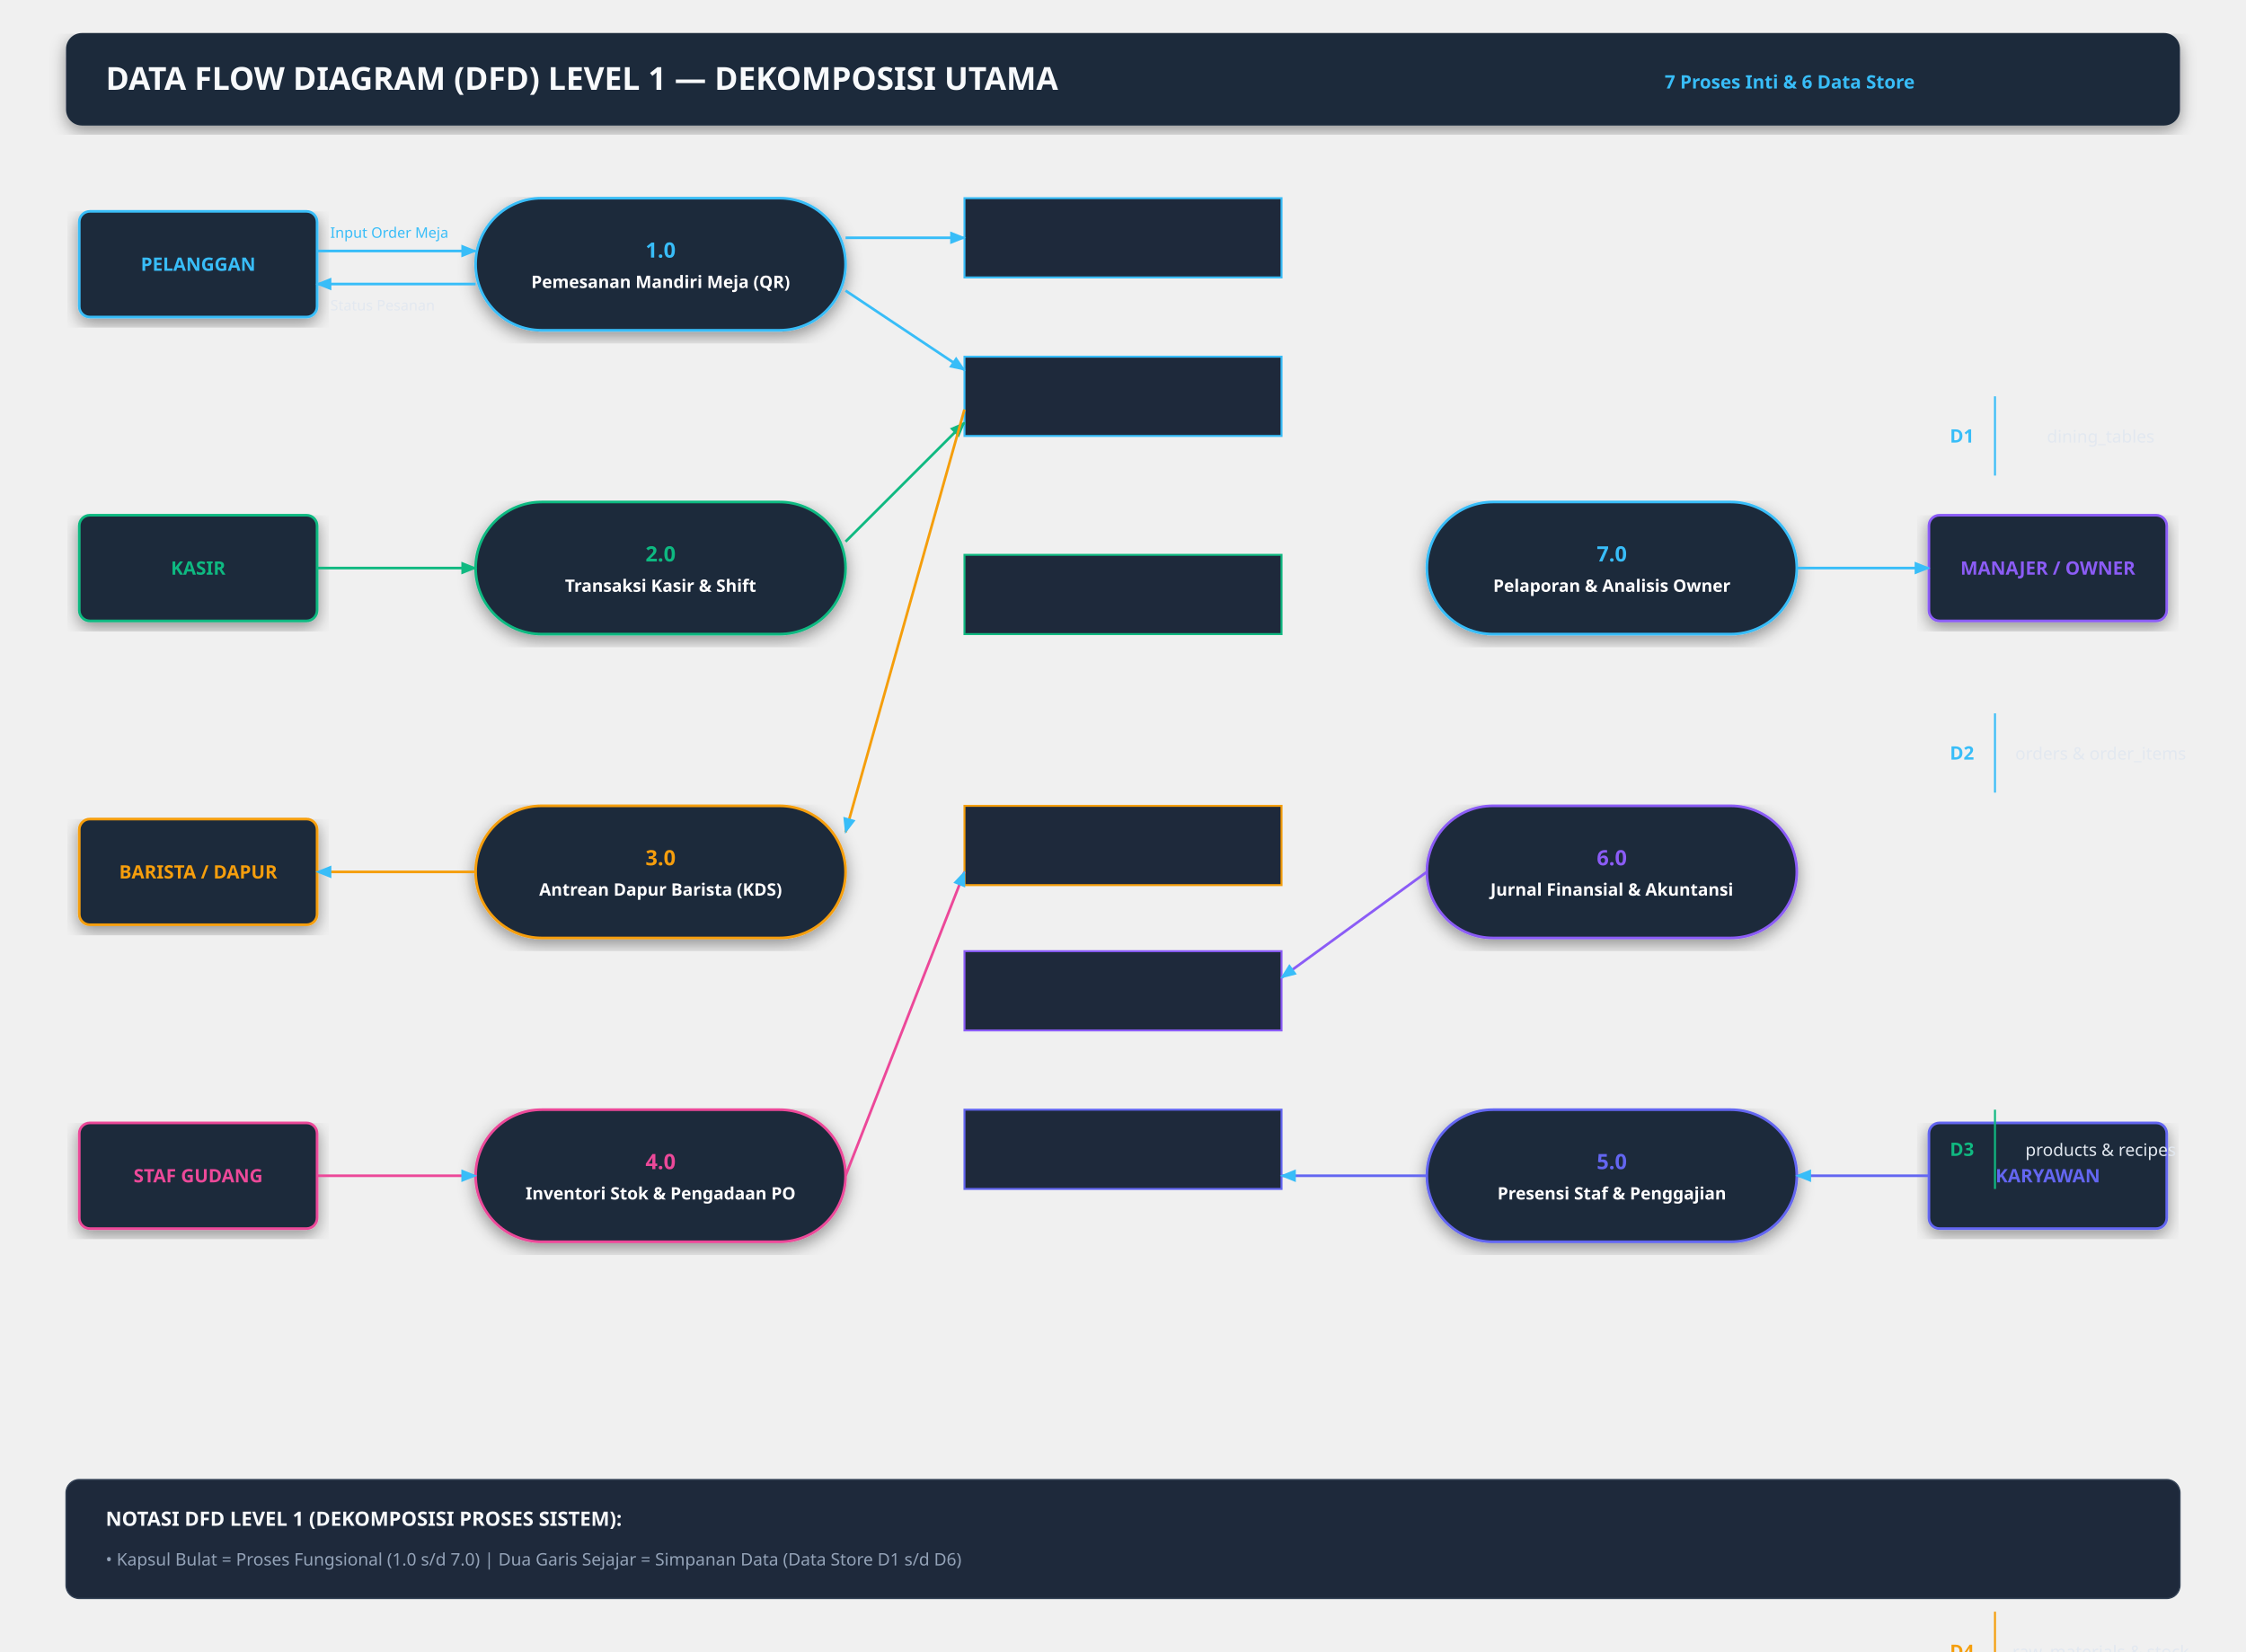
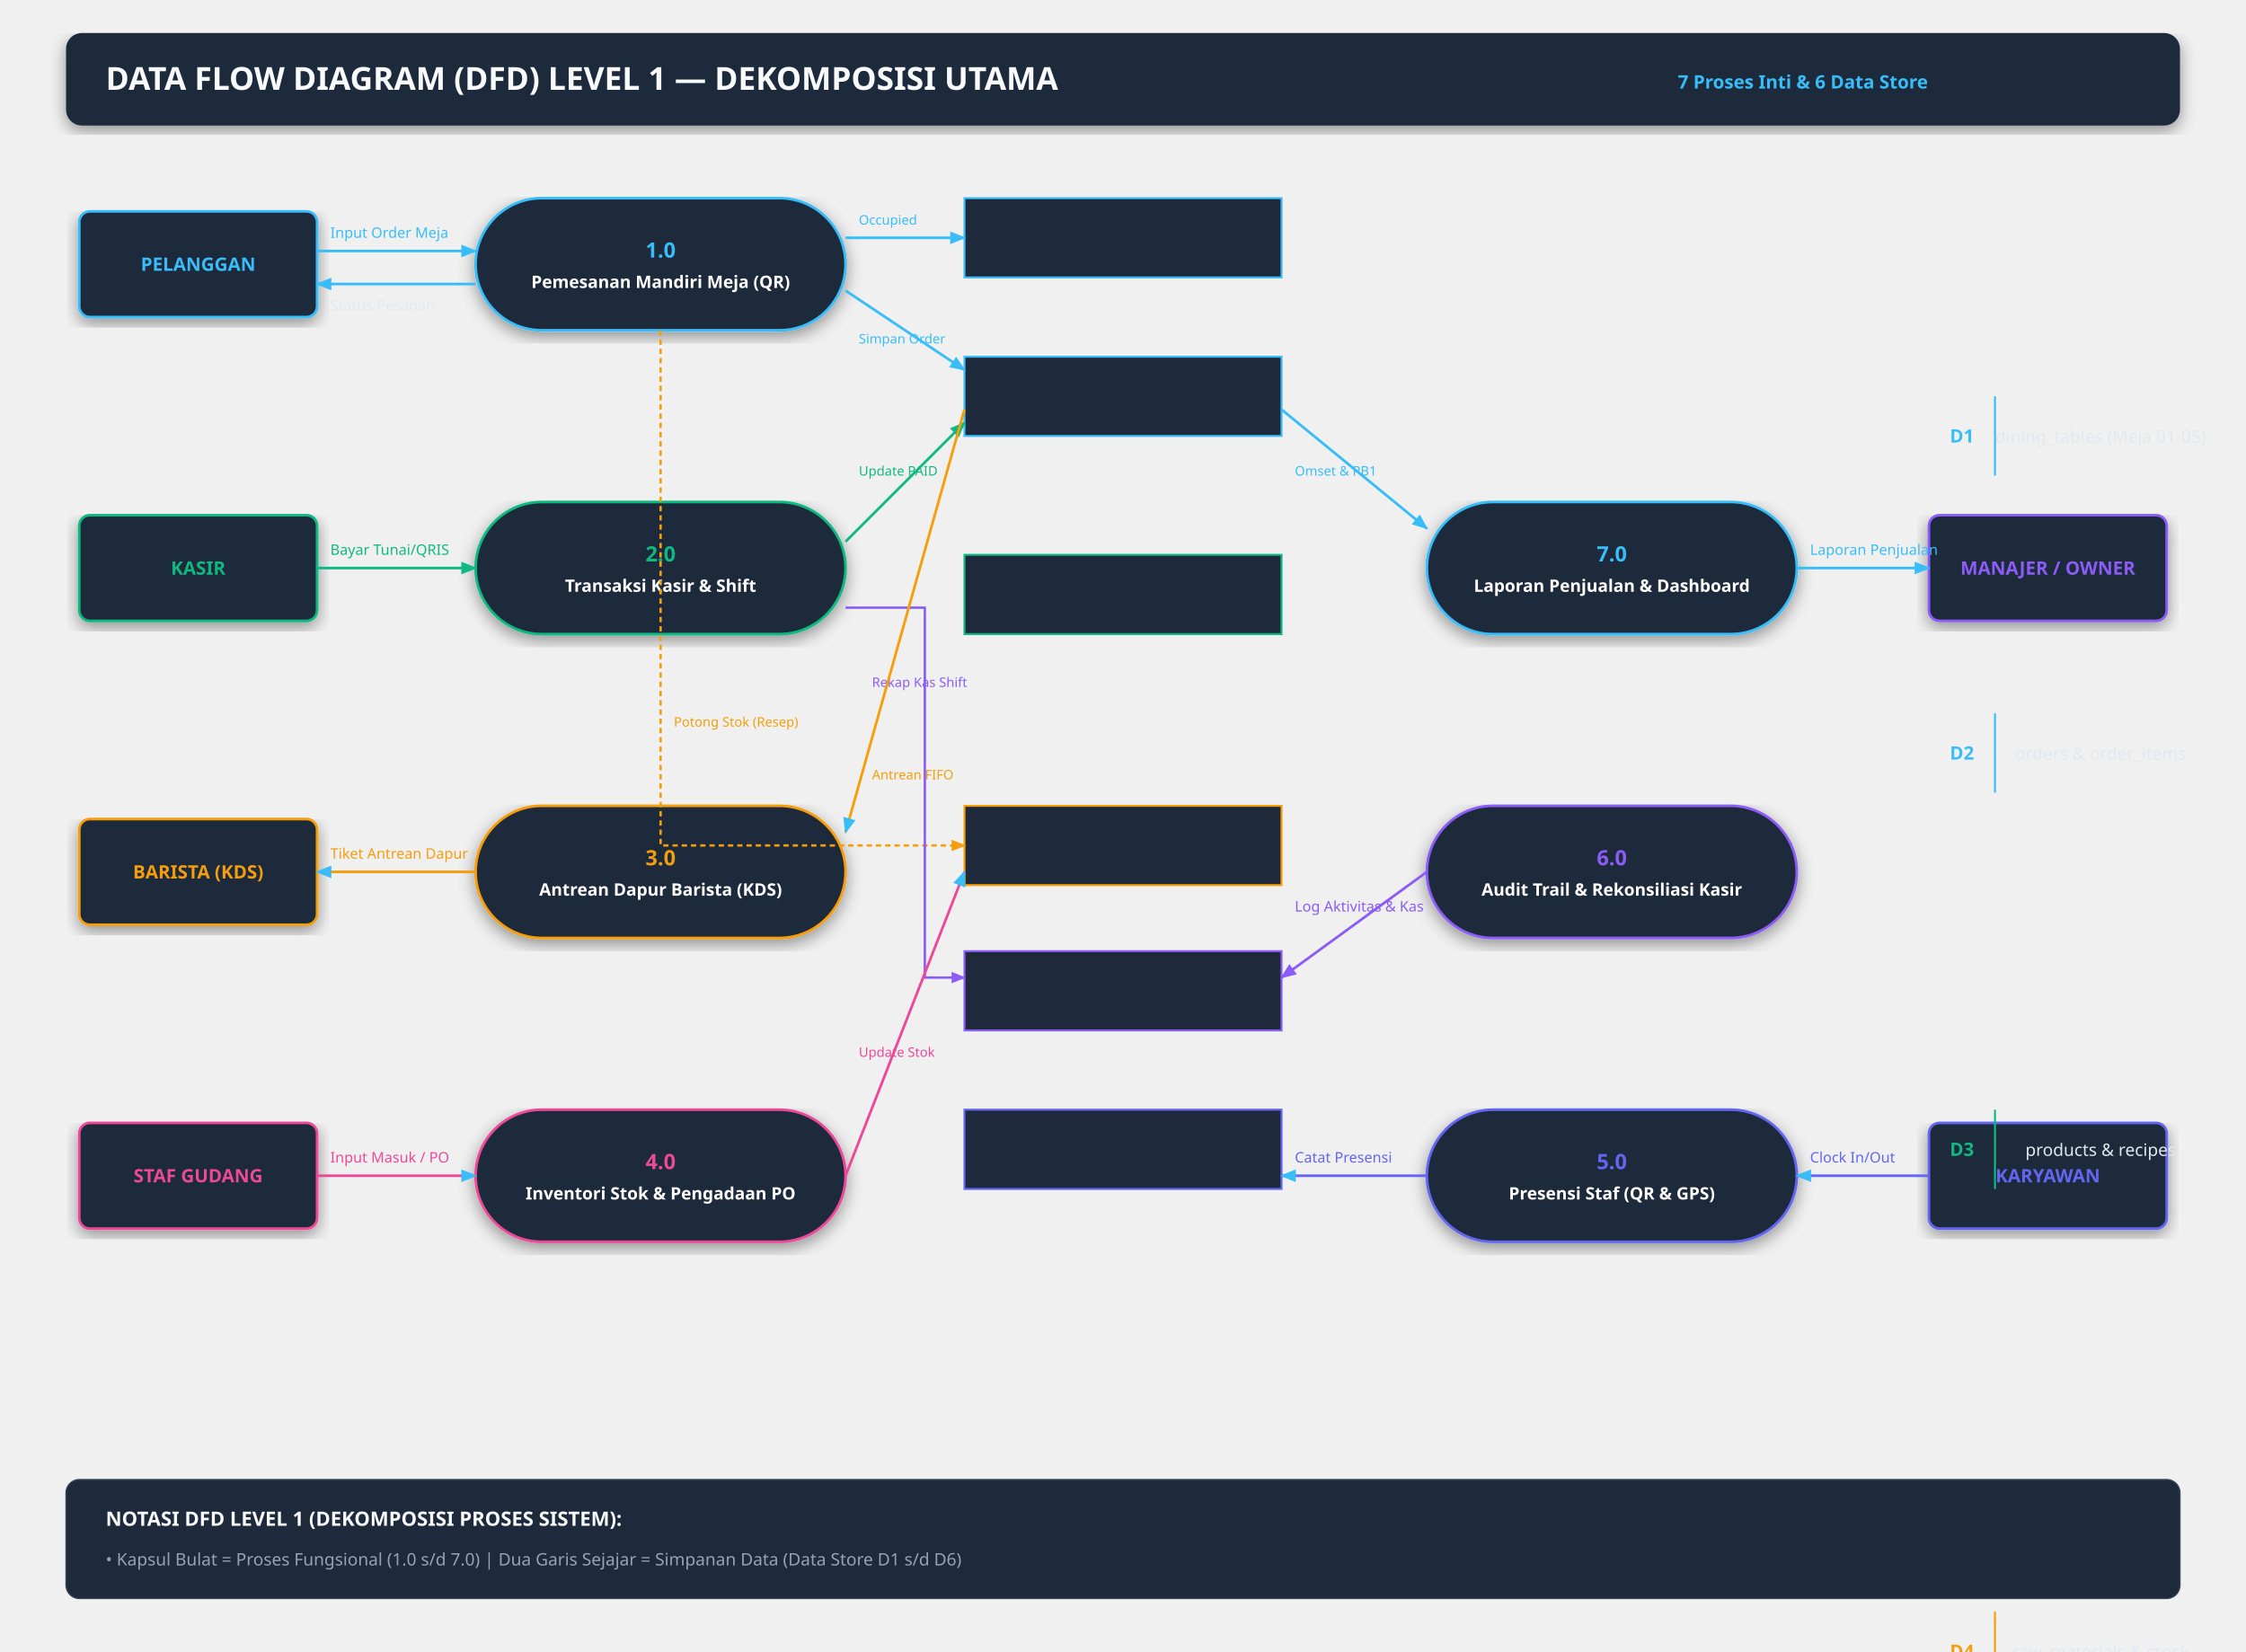
<svg xmlns="http://www.w3.org/2000/svg" viewBox="0 0 1700 1250" width="100%" height="100%" style="background:#0F172A; font-family:'Segoe UI', Tahoma, Geneva, Verdana, sans-serif;">
  <defs>
    <filter id="shadow-dfd1" x="-5%" y="-5%" width="110%" height="115%">
      <feDropShadow dx="0" dy="4" stdDeviation="6" flood-color="#000" flood-opacity="0.4" />
    </filter>
    <marker id="arrow-blue" viewBox="0 0 10 10" refX="9" refY="5" markerWidth="6" markerHeight="6" orient="auto-start-reverse">
      <path d="M 0 1 L 10 5 L 0 9 z" fill="#38BDF8" />
    </marker>
    <marker id="arrow-green" viewBox="0 0 10 10" refX="9" refY="5" markerWidth="6" markerHeight="6" orient="auto-start-reverse">
      <path d="M 0 1 L 10 5 L 0 9 z" fill="#10B981" />
    </marker>
+     <marker id="arrow-amber" viewBox="0 0 10 10" refX="9" refY="5" markerWidth="6" markerHeight="6" orient="auto-start-reverse">
+       <path d="M 0 1 L 10 5 L 0 9 z" fill="#F59E0B" />
+     </marker>
+     <marker id="arrow-purple" viewBox="0 0 10 10" refX="9" refY="5" markerWidth="6" markerHeight="6" orient="auto-start-reverse">
+       <path d="M 0 1 L 10 5 L 0 9 z" fill="#8B5CF6" />
+     </marker>
  </defs>
  <rect x="50" y="25" width="1600" height="70" rx="12" fill="#1E293B" filter="url(#shadow-dfd1)" />
  <text x="80" y="68" fill="#F8FAFC" font-size="24" font-weight="bold">DATA FLOW DIAGRAM (DFD) LEVEL 1 — DEKOMPOSISI UTAMA</text>
-   <text x="1260" y="67" fill="#38BDF8" font-size="14" font-weight="600">7 Proses Inti &amp; 6 Data Store</text>
+   <text x="1270" y="67" fill="#38BDF8" font-size="14" font-weight="600">7 Proses Inti &amp; 6 Data Store</text>
  <g transform="translate(60, 160)" filter="url(#shadow-dfd1)">
    <rect width="180" height="80" rx="8" fill="#1E293B" stroke="#38BDF8" stroke-width="2" />
    <text x="90" y="45" fill="#38BDF8" font-size="14" font-weight="bold" text-anchor="middle">PELANGGAN</text>
  </g>
  <g transform="translate(60, 390)" filter="url(#shadow-dfd1)">
    <rect width="180" height="80" rx="8" fill="#1E293B" stroke="#10B981" stroke-width="2" />
    <text x="90" y="45" fill="#10B981" font-size="14" font-weight="bold" text-anchor="middle">KASIR</text>
  </g>
  <g transform="translate(60, 620)" filter="url(#shadow-dfd1)">
    <rect width="180" height="80" rx="8" fill="#1E293B" stroke="#F59E0B" stroke-width="2" />
-     <text x="90" y="45" fill="#F59E0B" font-size="14" font-weight="bold" text-anchor="middle">BARISTA / DAPUR</text>
+     <text x="90" y="45" fill="#F59E0B" font-size="14" font-weight="bold" text-anchor="middle">BARISTA (KDS)</text>
  </g>
  <g transform="translate(60, 850)" filter="url(#shadow-dfd1)">
    <rect width="180" height="80" rx="8" fill="#1E293B" stroke="#EC4899" stroke-width="2" />
    <text x="90" y="45" fill="#EC4899" font-size="14" font-weight="bold" text-anchor="middle">STAF GUDANG</text>
  </g>
  <g transform="translate(1460, 390)" filter="url(#shadow-dfd1)">
    <rect width="180" height="80" rx="8" fill="#1E293B" stroke="#8B5CF6" stroke-width="2" />
    <text x="90" y="45" fill="#8B5CF6" font-size="14" font-weight="bold" text-anchor="middle">MANAJER / OWNER</text>
  </g>
  <g transform="translate(1460, 850)" filter="url(#shadow-dfd1)">
    <rect width="180" height="80" rx="8" fill="#1E293B" stroke="#6366F1" stroke-width="2" />
    <text x="90" y="45" fill="#6366F1" font-size="14" font-weight="bold" text-anchor="middle">KARYAWAN</text>
  </g>
  <g transform="translate(360, 150)" filter="url(#shadow-dfd1)">
    <rect width="280" height="100" rx="50" fill="#1E293B" stroke="#38BDF8" stroke-width="2" />
    <text x="140" y="45" fill="#38BDF8" font-size="16" font-weight="bold" text-anchor="middle">1.0</text>
    <text x="140" y="68" fill="#FFF" font-size="13" font-weight="bold" text-anchor="middle">Pemesanan Mandiri Meja (QR)</text>
  </g>
  <g transform="translate(360, 380)" filter="url(#shadow-dfd1)">
    <rect width="280" height="100" rx="50" fill="#1E293B" stroke="#10B981" stroke-width="2" />
    <text x="140" y="45" fill="#10B981" font-size="16" font-weight="bold" text-anchor="middle">2.0</text>
    <text x="140" y="68" fill="#FFF" font-size="13" font-weight="bold" text-anchor="middle">Transaksi Kasir &amp; Shift</text>
  </g>
  <g transform="translate(360, 610)" filter="url(#shadow-dfd1)">
    <rect width="280" height="100" rx="50" fill="#1E293B" stroke="#F59E0B" stroke-width="2" />
    <text x="140" y="45" fill="#F59E0B" font-size="16" font-weight="bold" text-anchor="middle">3.0</text>
    <text x="140" y="68" fill="#FFF" font-size="13" font-weight="bold" text-anchor="middle">Antrean Dapur Barista (KDS)</text>
  </g>
  <g transform="translate(360, 840)" filter="url(#shadow-dfd1)">
    <rect width="280" height="100" rx="50" fill="#1E293B" stroke="#EC4899" stroke-width="2" />
    <text x="140" y="45" fill="#EC4899" font-size="16" font-weight="bold" text-anchor="middle">4.0</text>
    <text x="140" y="68" fill="#FFF" font-size="13" font-weight="bold" text-anchor="middle">Inventori Stok &amp; Pengadaan PO</text>
  </g>
  <g transform="translate(1080, 840)" filter="url(#shadow-dfd1)">
    <rect width="280" height="100" rx="50" fill="#1E293B" stroke="#6366F1" stroke-width="2" />
    <text x="140" y="45" fill="#6366F1" font-size="16" font-weight="bold" text-anchor="middle">5.0</text>
-     <text x="140" y="68" fill="#FFF" font-size="13" font-weight="bold" text-anchor="middle">Presensi Staf &amp; Penggajian</text>
+     <text x="140" y="68" fill="#FFF" font-size="13" font-weight="bold" text-anchor="middle">Presensi Staf (QR &amp; GPS)</text>
  </g>
  <g transform="translate(1080, 610)" filter="url(#shadow-dfd1)">
    <rect width="280" height="100" rx="50" fill="#1E293B" stroke="#8B5CF6" stroke-width="2" />
    <text x="140" y="45" fill="#8B5CF6" font-size="16" font-weight="bold" text-anchor="middle">6.0</text>
-     <text x="140" y="68" fill="#FFF" font-size="13" font-weight="bold" text-anchor="middle">Jurnal Finansial &amp; Akuntansi</text>
+     <text x="140" y="68" fill="#FFF" font-size="13" font-weight="bold" text-anchor="middle">Audit Trail &amp; Rekonsiliasi Kasir</text>
  </g>
  <g transform="translate(1080, 380)" filter="url(#shadow-dfd1)">
    <rect width="280" height="100" rx="50" fill="#1E293B" stroke="#38BDF8" stroke-width="2" />
    <text x="140" y="45" fill="#38BDF8" font-size="16" font-weight="bold" text-anchor="middle">7.0</text>
-     <text x="140" y="68" fill="#FFF" font-size="13" font-weight="bold" text-anchor="middle">Pelaporan &amp; Analisis Owner</text>
+     <text x="140" y="68" fill="#FFF" font-size="13" font-weight="bold" text-anchor="middle">Laporan Penjualan &amp; Dashboard</text>
  </g>
  <g transform="translate(730, 150)">
    <rect width="240" height="60" fill="#1E293B" stroke="#38BDF8" stroke-width="1.5" />
    <line x1="780" y1="150" x2="780" y2="210" stroke="#38BDF8" stroke-width="1.5" />
    <text x="755" y="185" fill="#38BDF8" font-size="14" font-weight="bold" text-anchor="middle">D1</text>
-     <text x="860" y="185" fill="#E2E8F0" font-size="13" text-anchor="middle">dining_tables</text>
+     <text x="860" y="185" fill="#E2E8F0" font-size="13" text-anchor="middle">dining_tables (Meja 01-05)</text>
  </g>
  <g transform="translate(730, 270)">
    <rect width="240" height="60" fill="#1E293B" stroke="#38BDF8" stroke-width="1.5" />
    <line x1="780" y1="270" x2="780" y2="330" stroke="#38BDF8" stroke-width="1.5" />
    <text x="755" y="305" fill="#38BDF8" font-size="14" font-weight="bold" text-anchor="middle">D2</text>
    <text x="860" y="305" fill="#E2E8F0" font-size="13" text-anchor="middle">orders &amp; order_items</text>
  </g>
  <g transform="translate(730, 420)">
    <rect width="240" height="60" fill="#1E293B" stroke="#10B981" stroke-width="1.5" />
    <line x1="780" y1="420" x2="780" y2="480" stroke="#10B981" stroke-width="1.5" />
    <text x="755" y="455" fill="#10B981" font-size="14" font-weight="bold" text-anchor="middle">D3</text>
    <text x="860" y="455" fill="#E2E8F0" font-size="13" text-anchor="middle">products &amp; recipes</text>
  </g>
  <g transform="translate(730, 610)">
    <rect width="240" height="60" fill="#1E293B" stroke="#F59E0B" stroke-width="1.5" />
    <line x1="780" y1="610" x2="780" y2="670" stroke="#F59E0B" stroke-width="1.5" />
    <text x="755" y="645" fill="#F59E0B" font-size="14" font-weight="bold" text-anchor="middle">D4</text>
    <text x="860" y="645" fill="#E2E8F0" font-size="13" text-anchor="middle">raw_materials &amp; stock</text>
  </g>
  <g transform="translate(730, 840)">
    <rect width="240" height="60" fill="#1E293B" stroke="#6366F1" stroke-width="1.5" />
    <line x1="780" y1="840" x2="780" y2="900" stroke="#6366F1" stroke-width="1.5" />
    <text x="755" y="875" fill="#6366F1" font-size="14" font-weight="bold" text-anchor="middle">D5</text>
-     <text x="860" y="875" fill="#E2E8F0" font-size="13" text-anchor="middle">employees &amp; presensi</text>
+     <text x="860" y="875" fill="#E2E8F0" font-size="13" text-anchor="middle">employees &amp; attendances</text>
  </g>
  <g transform="translate(730, 720)">
    <rect width="240" height="60" fill="#1E293B" stroke="#8B5CF6" stroke-width="1.5" />
    <line x1="780" y1="720" x2="780" y2="780" stroke="#8B5CF6" stroke-width="1.5" />
    <text x="755" y="755" fill="#8B5CF6" font-size="14" font-weight="bold" text-anchor="middle">D6</text>
-     <text x="860" y="755" fill="#E2E8F0" font-size="13" text-anchor="middle">journal_entries &amp; COA</text>
+     <text x="860" y="755" fill="#E2E8F0" font-size="13" text-anchor="middle">audit_logs &amp; cashier_shifts</text>
  </g>
  <line x1="240" y1="190" x2="360" y2="190" stroke="#38BDF8" stroke-width="2" marker-end="url(#arrow-blue)" />
  <text x="250" y="180" fill="#38BDF8" font-size="11">Input Order Meja</text>
  <line x1="360" y1="215" x2="240" y2="215" stroke="#38BDF8" stroke-width="2" marker-end="url(#arrow-blue)" />
  <text x="250" y="235" fill="#E2E8F0" font-size="11">Status Pesanan</text>
  <line x1="640" y1="180" x2="730" y2="180" stroke="#38BDF8" stroke-width="2" marker-end="url(#arrow-blue)" />
+   <text x="650" y="170" fill="#38BDF8" font-size="10">Occupied</text>
  <line x1="640" y1="220" x2="730" y2="280" stroke="#38BDF8" stroke-width="2" marker-end="url(#arrow-blue)" />
+   <text x="650" y="260" fill="#38BDF8" font-size="10">Simpan Order</text>
+   <path d="M 500 250 L 500 640 L 730 640" stroke="#F59E0B" stroke-width="1.8" fill="none" stroke-dasharray="4 3" marker-end="url(#arrow-amber)" />
+   <text x="510" y="550" fill="#F59E0B" font-size="10">Potong Stok (Resep)</text>
  <line x1="240" y1="430" x2="360" y2="430" stroke="#10B981" stroke-width="2" marker-end="url(#arrow-green)" />
+   <text x="250" y="420" fill="#10B981" font-size="11">Bayar Tunai/QRIS</text>
  <line x1="640" y1="410" x2="730" y2="320" stroke="#10B981" stroke-width="2" marker-end="url(#arrow-green)" />
+   <text x="650" y="360" fill="#10B981" font-size="10">Update PAID</text>
+   <path d="M 640 460 L 700 460 L 700 740 L 730 740" stroke="#8B5CF6" stroke-width="1.8" fill="none" marker-end="url(#arrow-purple)" />
+   <text x="660" y="520" fill="#8B5CF6" font-size="10">Rekap Kas Shift</text>
  <line x1="730" y1="310" x2="640" y2="630" stroke="#F59E0B" stroke-width="2" marker-end="url(#arrow-blue)" />
+   <text x="660" y="590" fill="#F59E0B" font-size="10">Antrean FIFO</text>
  <line x1="360" y1="660" x2="240" y2="660" stroke="#F59E0B" stroke-width="2" marker-end="url(#arrow-blue)" />
+   <text x="250" y="650" fill="#F59E0B" font-size="11">Tiket Antrean Dapur</text>
  <line x1="240" y1="890" x2="360" y2="890" stroke="#EC4899" stroke-width="2" marker-end="url(#arrow-blue)" />
+   <text x="250" y="880" fill="#EC4899" font-size="11">Input Masuk / PO</text>
  <line x1="640" y1="890" x2="730" y2="660" stroke="#EC4899" stroke-width="2" marker-end="url(#arrow-blue)" />
+   <text x="650" y="800" fill="#EC4899" font-size="10">Update Stok</text>
  <line x1="1460" y1="890" x2="1360" y2="890" stroke="#6366F1" stroke-width="2" marker-end="url(#arrow-blue)" />
+   <text x="1370" y="880" fill="#6366F1" font-size="11">Clock In/Out</text>
  <line x1="1080" y1="890" x2="970" y2="890" stroke="#6366F1" stroke-width="2" marker-end="url(#arrow-blue)" />
-   <line x1="1080" y1="660" x2="970" y2="740" stroke="#8B5CF6" stroke-width="2" marker-end="url(#arrow-blue)" />
+   <text x="980" y="880" fill="#6366F1" font-size="11">Catat Presensi</text>
+   <line x1="1080" y1="660" x2="970" y2="740" stroke="#8B5CF6" stroke-width="2" marker-end="url(#arrow-purple)" />
+   <text x="980" y="690" fill="#8B5CF6" font-size="11">Log Aktivitas &amp; Kas</text>
+   <line x1="970" y1="310" x2="1080" y2="400" stroke="#38BDF8" stroke-width="2" marker-end="url(#arrow-blue)" />
+   <text x="980" y="360" fill="#38BDF8" font-size="10">Omset &amp; PB1</text>
  <line x1="1360" y1="430" x2="1460" y2="430" stroke="#38BDF8" stroke-width="2" marker-end="url(#arrow-blue)" />
+   <text x="1370" y="420" fill="#38BDF8" font-size="11">Laporan Penjualan</text>
  <rect x="50" y="1120" width="1600" height="90" rx="10" fill="#1E293B" stroke="#334155" />
  <text x="80" y="1155" fill="#F8FAFC" font-size="15" font-weight="bold">NOTASI DFD LEVEL 1 (DEKOMPOSISI PROSES SISTEM):</text>
  <text x="80" y="1185" fill="#94A3B8" font-size="13">• Kapsul Bulat = Proses Fungsional (1.0 s/d 7.0)  |  Dua Garis Sejajar = Simpanan Data (Data Store D1 s/d D6)</text>
</svg>
